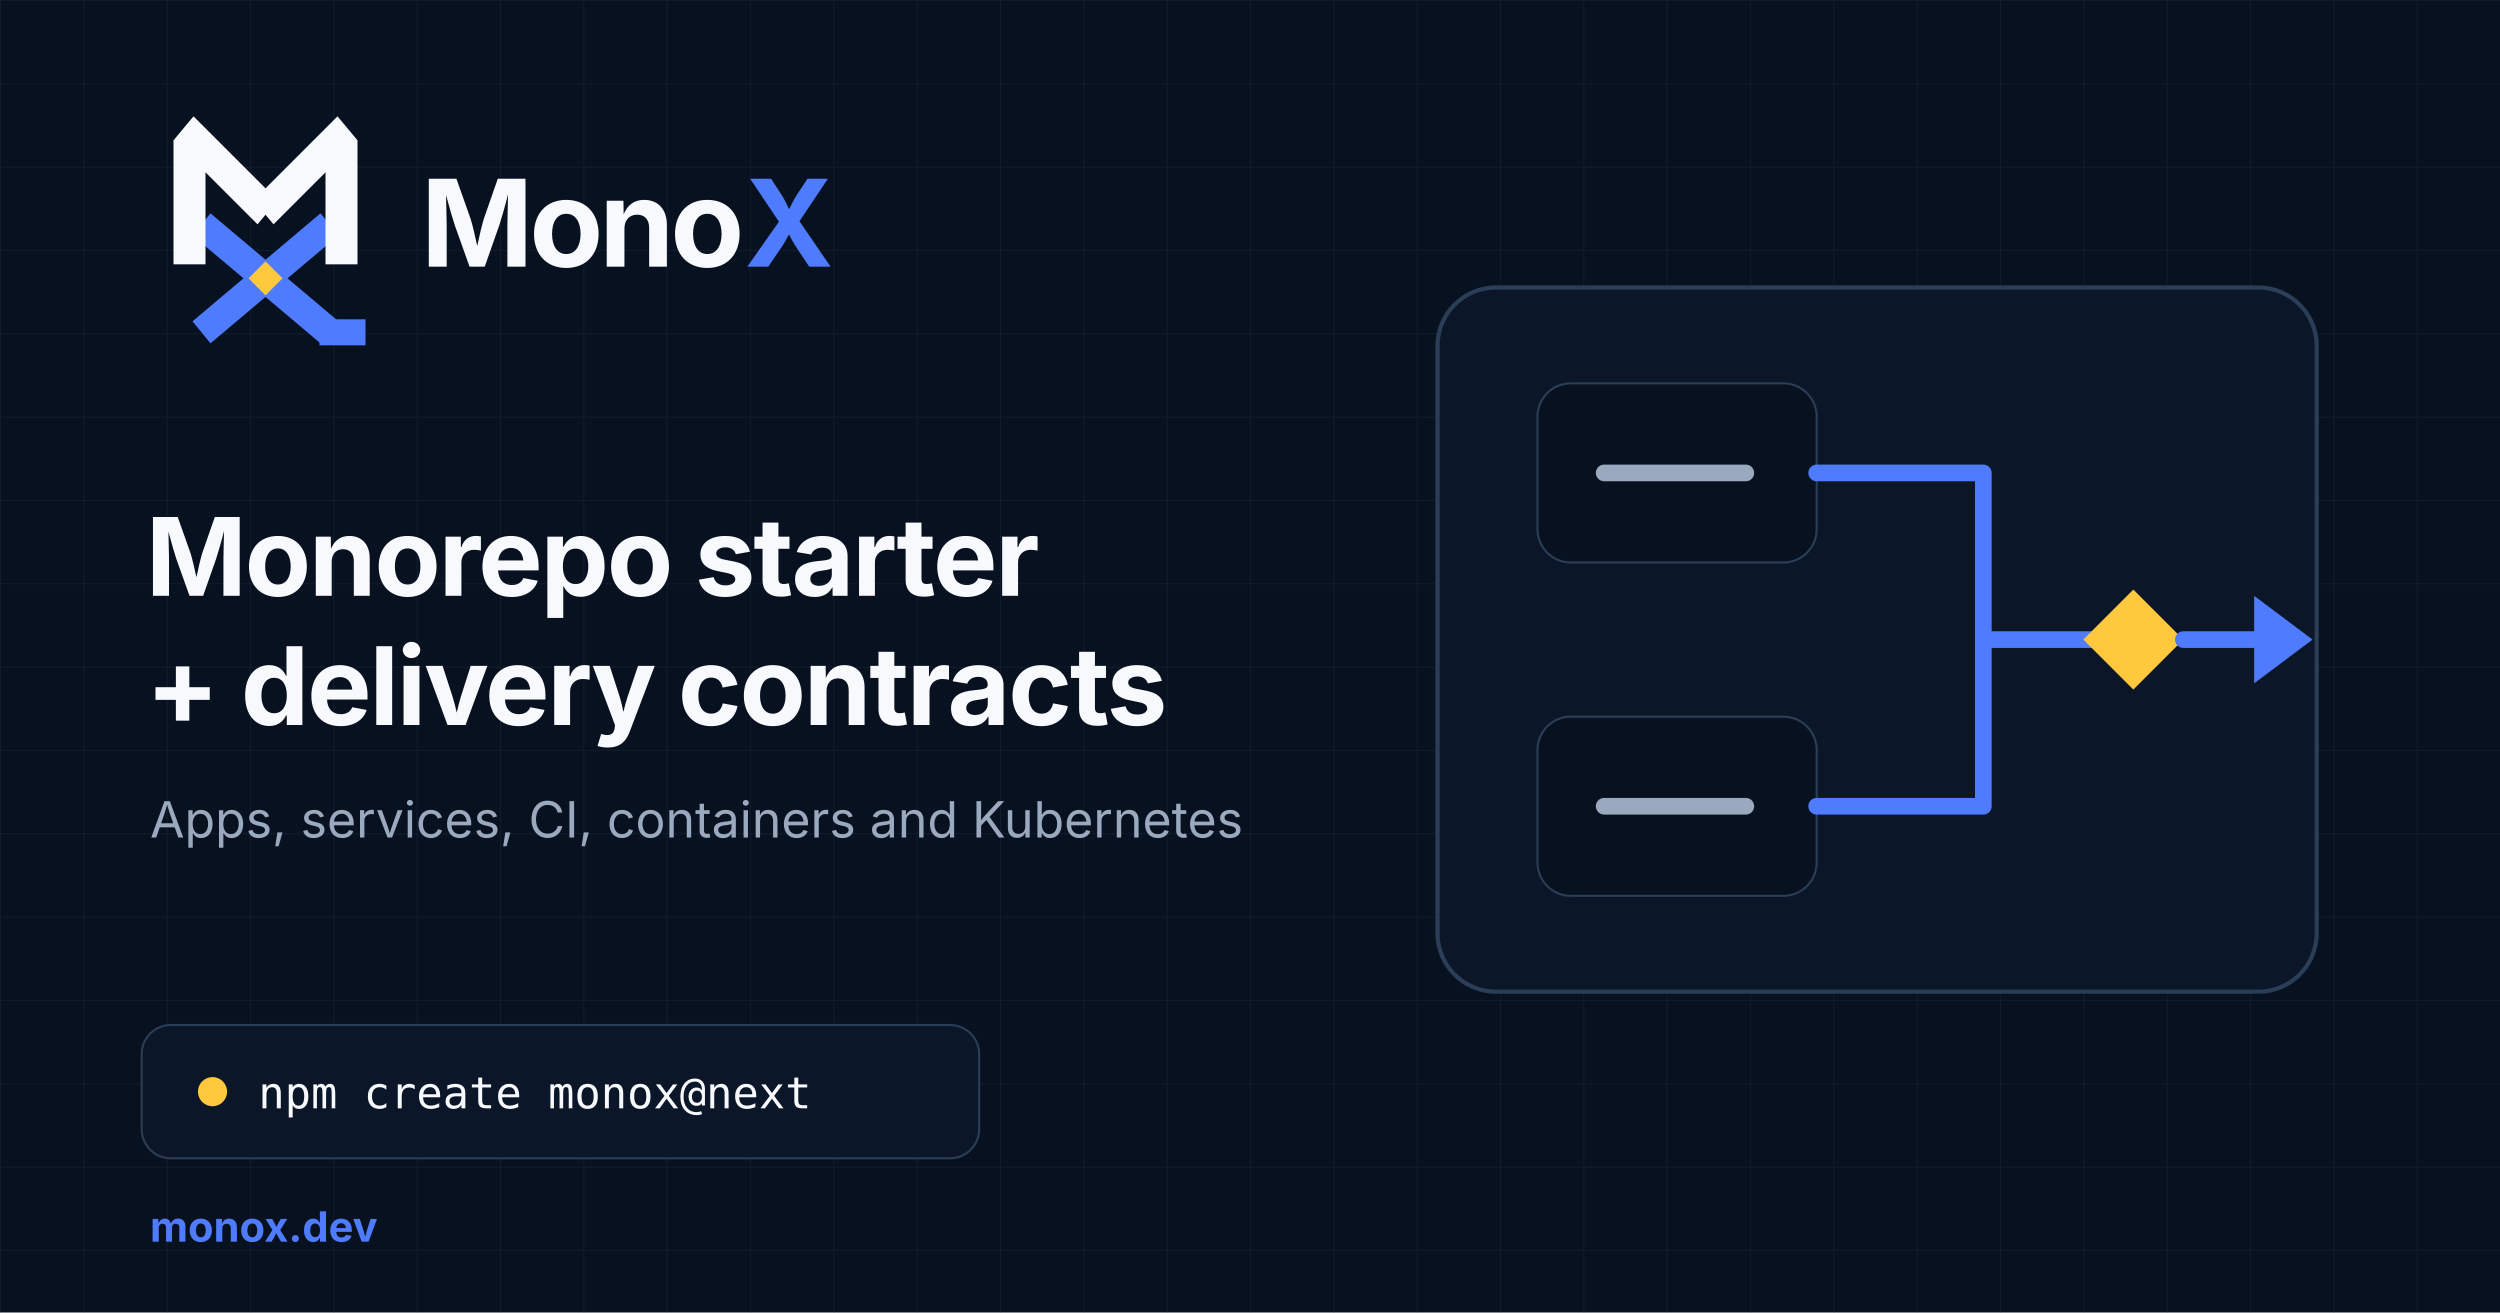
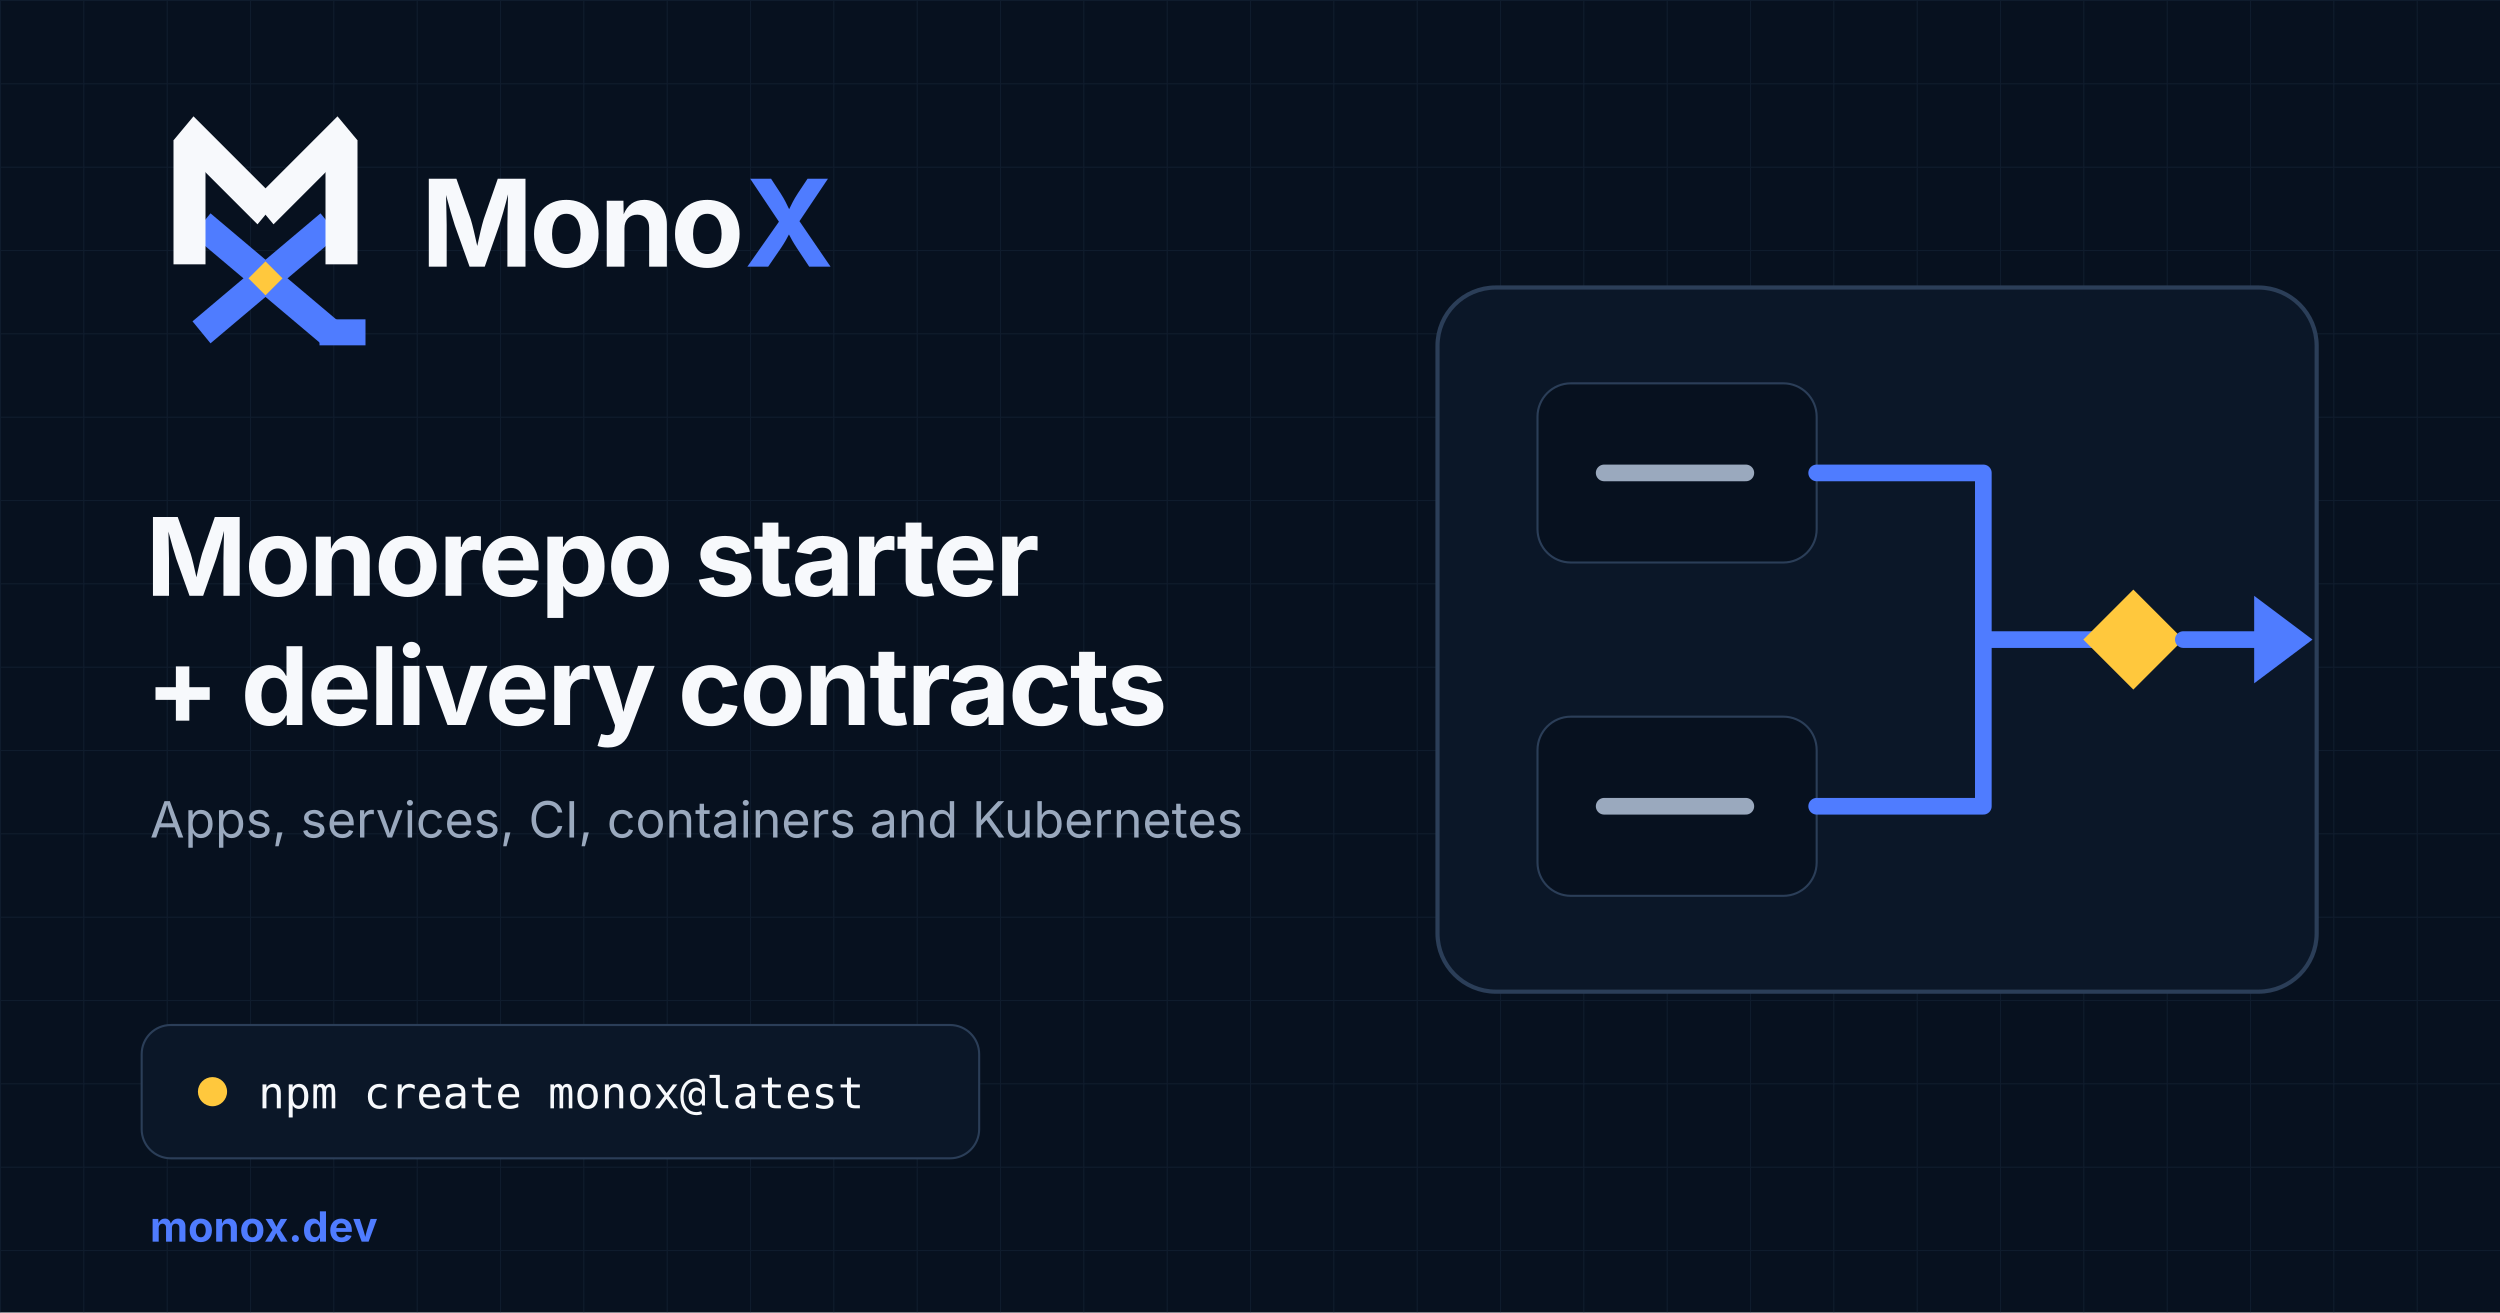
<svg xmlns="http://www.w3.org/2000/svg" viewBox="0 0 1200 630" role="img" aria-labelledby="title desc">
  <defs>
    <pattern id="grid" width="40" height="40" patternUnits="userSpaceOnUse">
      <path d="M40 0H0V40" fill="none" stroke="#2B3E58" stroke-width="1" opacity=".24" />
    </pattern>
  </defs>
  <rect width="1200" height="630" fill="#07111F" />
  <rect width="1200" height="630" fill="url(#grid)" />
  <g transform="translate(66 52) scale(.48)">
    <g fill="#4F7CFF">
      <path d="m55 127 18-22 128 108-18 22z" />
      <path d="m183 105 18 22L73 235l-18-22z" />
      <path d="M182 211h46v26h-46z" />
    </g>
    <g fill="#F7F9FC">
      <path d="M36 32h32v124H36z" />
      <path d="M188 32h32v124h-32z" />
      <path d="m36 32 20-24 84 84-20 24z" />
      <path d="m220 32-20-24-84 84 20 24z" />
    </g>
    <path d="m128 153 17 17-17 17-17-17Z" fill="#FFC83D" />
  </g>
  <text x="202" y="128" fill="#F7F9FC" font-family="Inter, system-ui, sans-serif" font-size="58" font-weight="750" letter-spacing="-2">Mono<tspan fill="#4F7CFF">X</tspan>
  </text>
  <text x="70" y="286" fill="#F7F9FC" font-family="Inter, system-ui, sans-serif" font-size="52" font-weight="720" letter-spacing="-1">Monorepo starter</text>
  <text x="70" y="348" fill="#F7F9FC" font-family="Inter, system-ui, sans-serif" font-size="52" font-weight="720" letter-spacing="-1">+ delivery contracts</text>
  <text x="72" y="402" fill="#9AA9BE" font-family="Inter, system-ui, sans-serif" font-size="24">Apps, services, CI, containers and Kubernetes</text>
  <rect x="68" y="492" width="402" height="64" rx="14" fill="#0B1728" stroke="#2B3E58" />
  <circle cx="102" cy="524" r="7" fill="#FFC83D" />
-   <text x="124" y="532" fill="#F7F9FC" font-family="ui-monospace, SFMono-Regular, Menlo, monospace" font-size="21">npm create monox@next</text>
+   <text x="124" y="532" fill="#F7F9FC" font-family="ui-monospace, SFMono-Regular, Menlo, monospace" font-size="21">npm create monox@latest</text>
  <text x="72" y="596" fill="#4F7CFF" font-family="Inter, system-ui, sans-serif" font-size="20" font-weight="650">monox.dev</text>
  <g aria-hidden="true">
    <rect x="690" y="138" width="422" height="338" rx="28" fill="#0B1728" stroke="#2B3E58" stroke-width="2" />
    <rect x="738" y="184" width="134" height="86" rx="16" fill="#07111F" stroke="#2B3E58" />
    <rect x="738" y="344" width="134" height="86" rx="16" fill="#07111F" stroke="#2B3E58" />
    <path d="M770 227h68M770 387h68" stroke="#9AA9BE" stroke-width="8" stroke-linecap="round" />
    <path d="M872 227h80v80h72M872 387h80v-80h72" fill="none" stroke="#4F7CFF" stroke-width="8" stroke-linecap="round" stroke-linejoin="round" />
    <path d="m1024 283 24 24-24 24-24-24Z" fill="#FFC83D" />
    <path d="M1048 307h42" stroke="#4F7CFF" stroke-width="8" stroke-linecap="round" />
    <path d="m1110 307-28-21v42Z" fill="#4F7CFF" />
  </g>
</svg>
